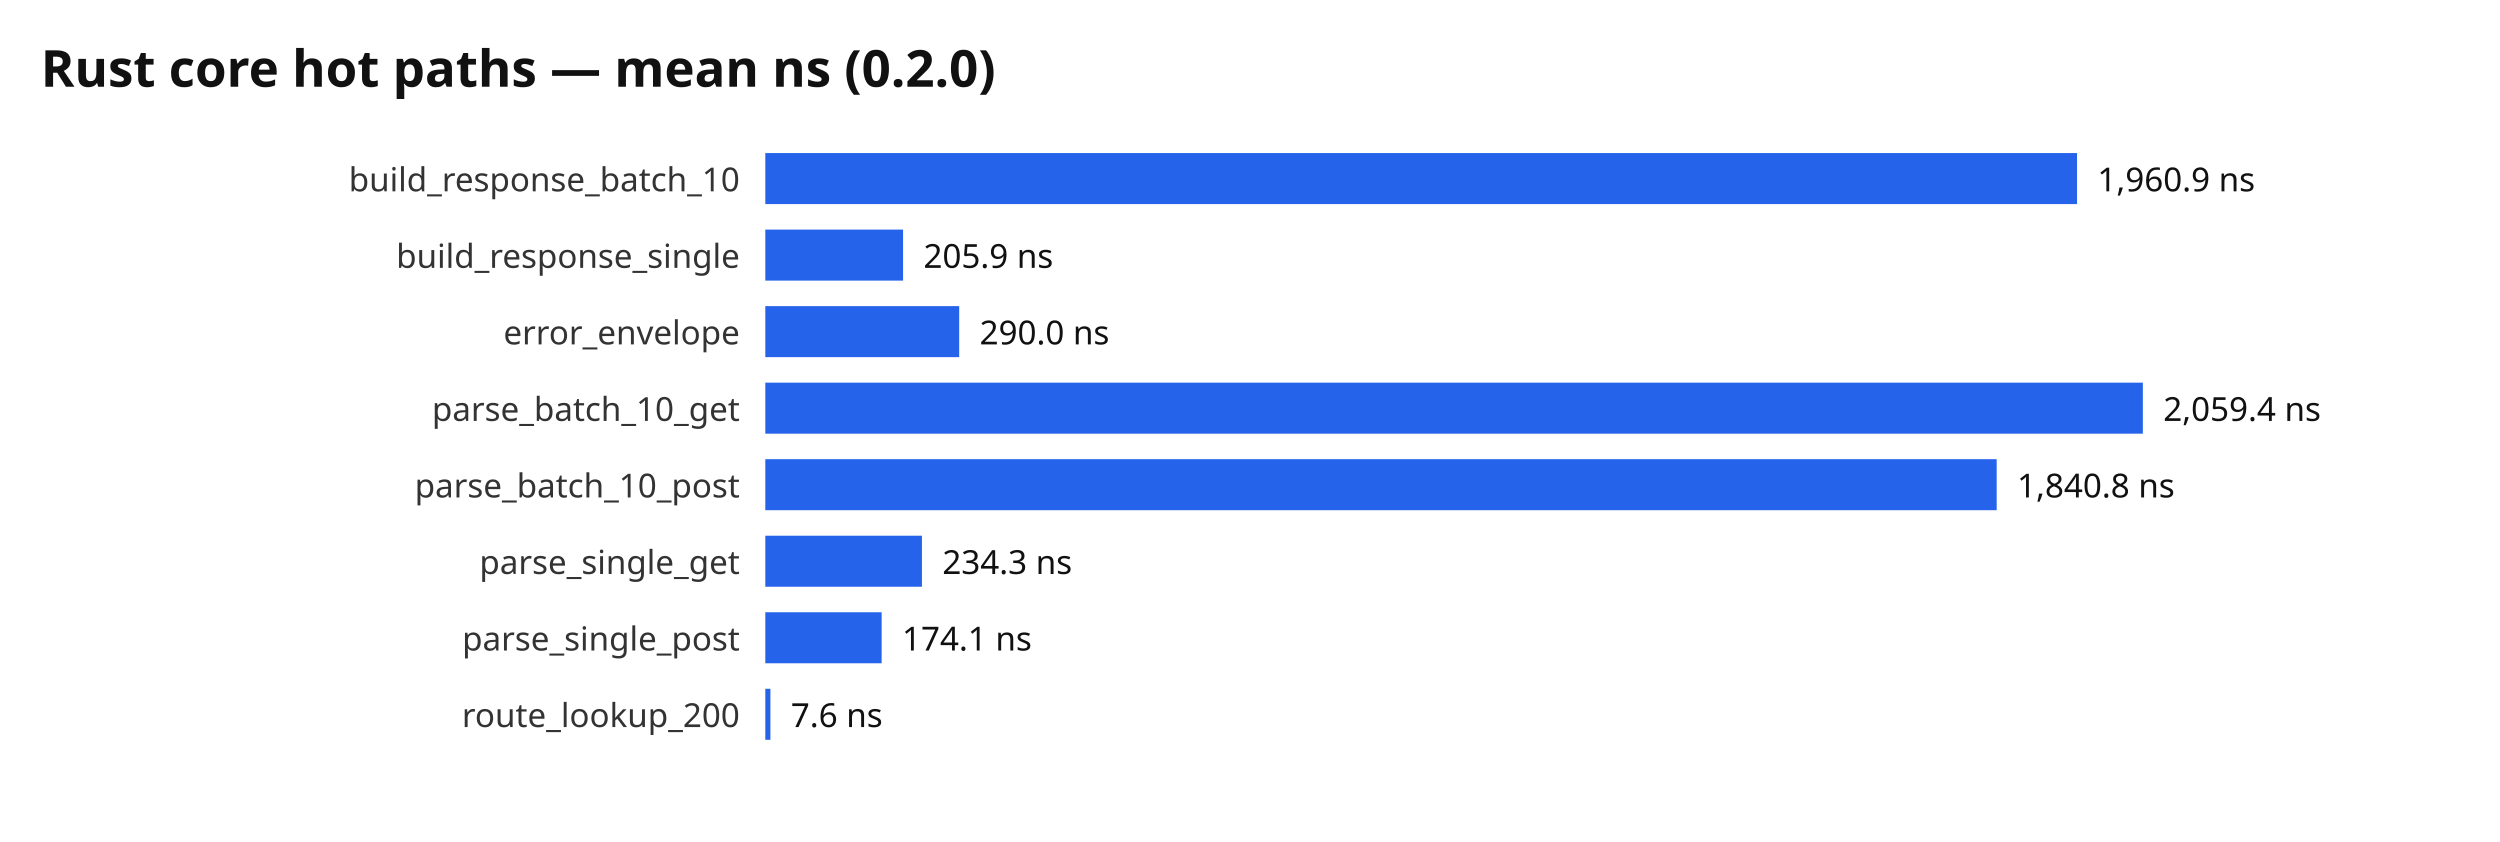
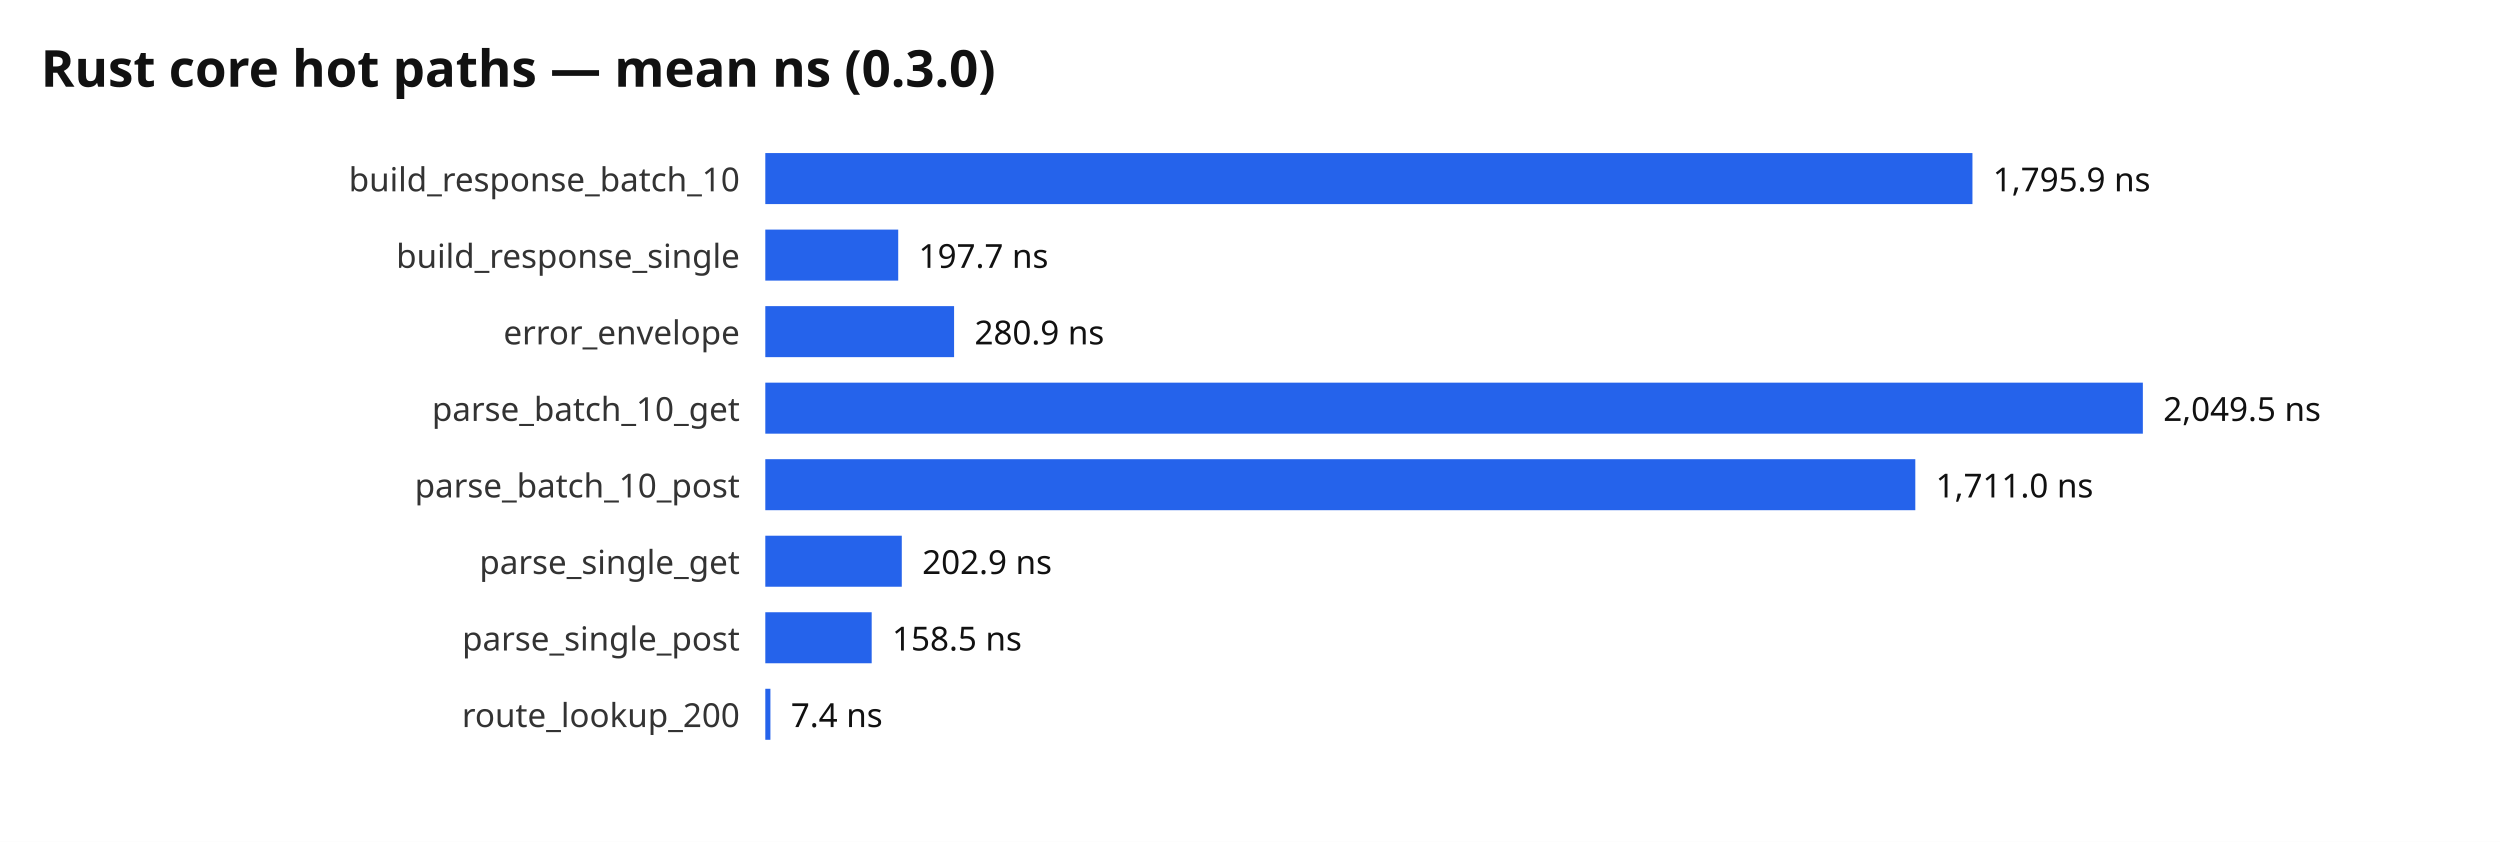
<svg xmlns="http://www.w3.org/2000/svg" width="980" height="330" viewBox="0 0 980 330" font-family="sans-serif">
  <rect width="980" height="330" fill="#ffffff" />
-   <text x="16" y="34" font-size="20" font-weight="bold" fill="#111">Rust core hot paths — mean ns (0.2.0)</text>
+   <text x="16" y="34" font-size="20" font-weight="bold" fill="#111">Rust core hot paths — mean ns (0.3.0)</text>
  <text x="290" y="75" font-size="13" text-anchor="end" fill="#333">build_response_batch_10</text>
-   <rect x="300" y="60" width="514.2" height="20" fill="#2563eb" />
-   <text x="822.2" y="75" font-size="13" fill="#111">1,960.9 ns</text>
+   <rect x="300" y="60" width="473.2" height="20" fill="#2563eb" />
+   <text x="781.2" y="75" font-size="13" fill="#111">1,795.9 ns</text>
  <text x="290" y="105" font-size="13" text-anchor="end" fill="#333">build_response_single</text>
-   <rect x="300" y="90" width="54.0" height="20" fill="#2563eb" />
-   <text x="362.0" y="105" font-size="13" fill="#111">205.9 ns</text>
+   <rect x="300" y="90" width="52.1" height="20" fill="#2563eb" />
+   <text x="360.1" y="105" font-size="13" fill="#111">197.7 ns</text>
  <text x="290" y="135" font-size="13" text-anchor="end" fill="#333">error_envelope</text>
-   <rect x="300" y="120" width="76.0" height="20" fill="#2563eb" />
-   <text x="384.0" y="135" font-size="13" fill="#111">290.0 ns</text>
+   <rect x="300" y="120" width="74.0" height="20" fill="#2563eb" />
+   <text x="382.0" y="135" font-size="13" fill="#111">280.9 ns</text>
  <text x="290" y="165" font-size="13" text-anchor="end" fill="#333">parse_batch_10_get</text>
  <rect x="300" y="150" width="540.0" height="20" fill="#2563eb" />
-   <text x="848.0" y="165" font-size="13" fill="#111">2,059.4 ns</text>
+   <text x="848.0" y="165" font-size="13" fill="#111">2,049.5 ns</text>
  <text x="290" y="195" font-size="13" text-anchor="end" fill="#333">parse_batch_10_post</text>
-   <rect x="300" y="180" width="482.7" height="20" fill="#2563eb" />
-   <text x="790.7" y="195" font-size="13" fill="#111">1,840.8 ns</text>
+   <rect x="300" y="180" width="450.8" height="20" fill="#2563eb" />
+   <text x="758.8" y="195" font-size="13" fill="#111">1,711.0 ns</text>
  <text x="290" y="225" font-size="13" text-anchor="end" fill="#333">parse_single_get</text>
-   <rect x="300" y="210" width="61.4" height="20" fill="#2563eb" />
-   <text x="369.4" y="225" font-size="13" fill="#111">234.3 ns</text>
+   <rect x="300" y="210" width="53.5" height="20" fill="#2563eb" />
+   <text x="361.5" y="225" font-size="13" fill="#111">202.9 ns</text>
  <text x="290" y="255" font-size="13" text-anchor="end" fill="#333">parse_single_post</text>
-   <rect x="300" y="240" width="45.6" height="20" fill="#2563eb" />
-   <text x="353.6" y="255" font-size="13" fill="#111">174.1 ns</text>
+   <rect x="300" y="240" width="41.7" height="20" fill="#2563eb" />
+   <text x="349.7" y="255" font-size="13" fill="#111">158.5 ns</text>
  <text x="290" y="285" font-size="13" text-anchor="end" fill="#333">route_lookup_200</text>
  <rect x="300" y="270" width="2.0" height="20" fill="#2563eb" />
-   <text x="310.0" y="285" font-size="13" fill="#111">7.6 ns</text>
+   <text x="310.0" y="285" font-size="13" fill="#111">7.4 ns</text>
</svg>
